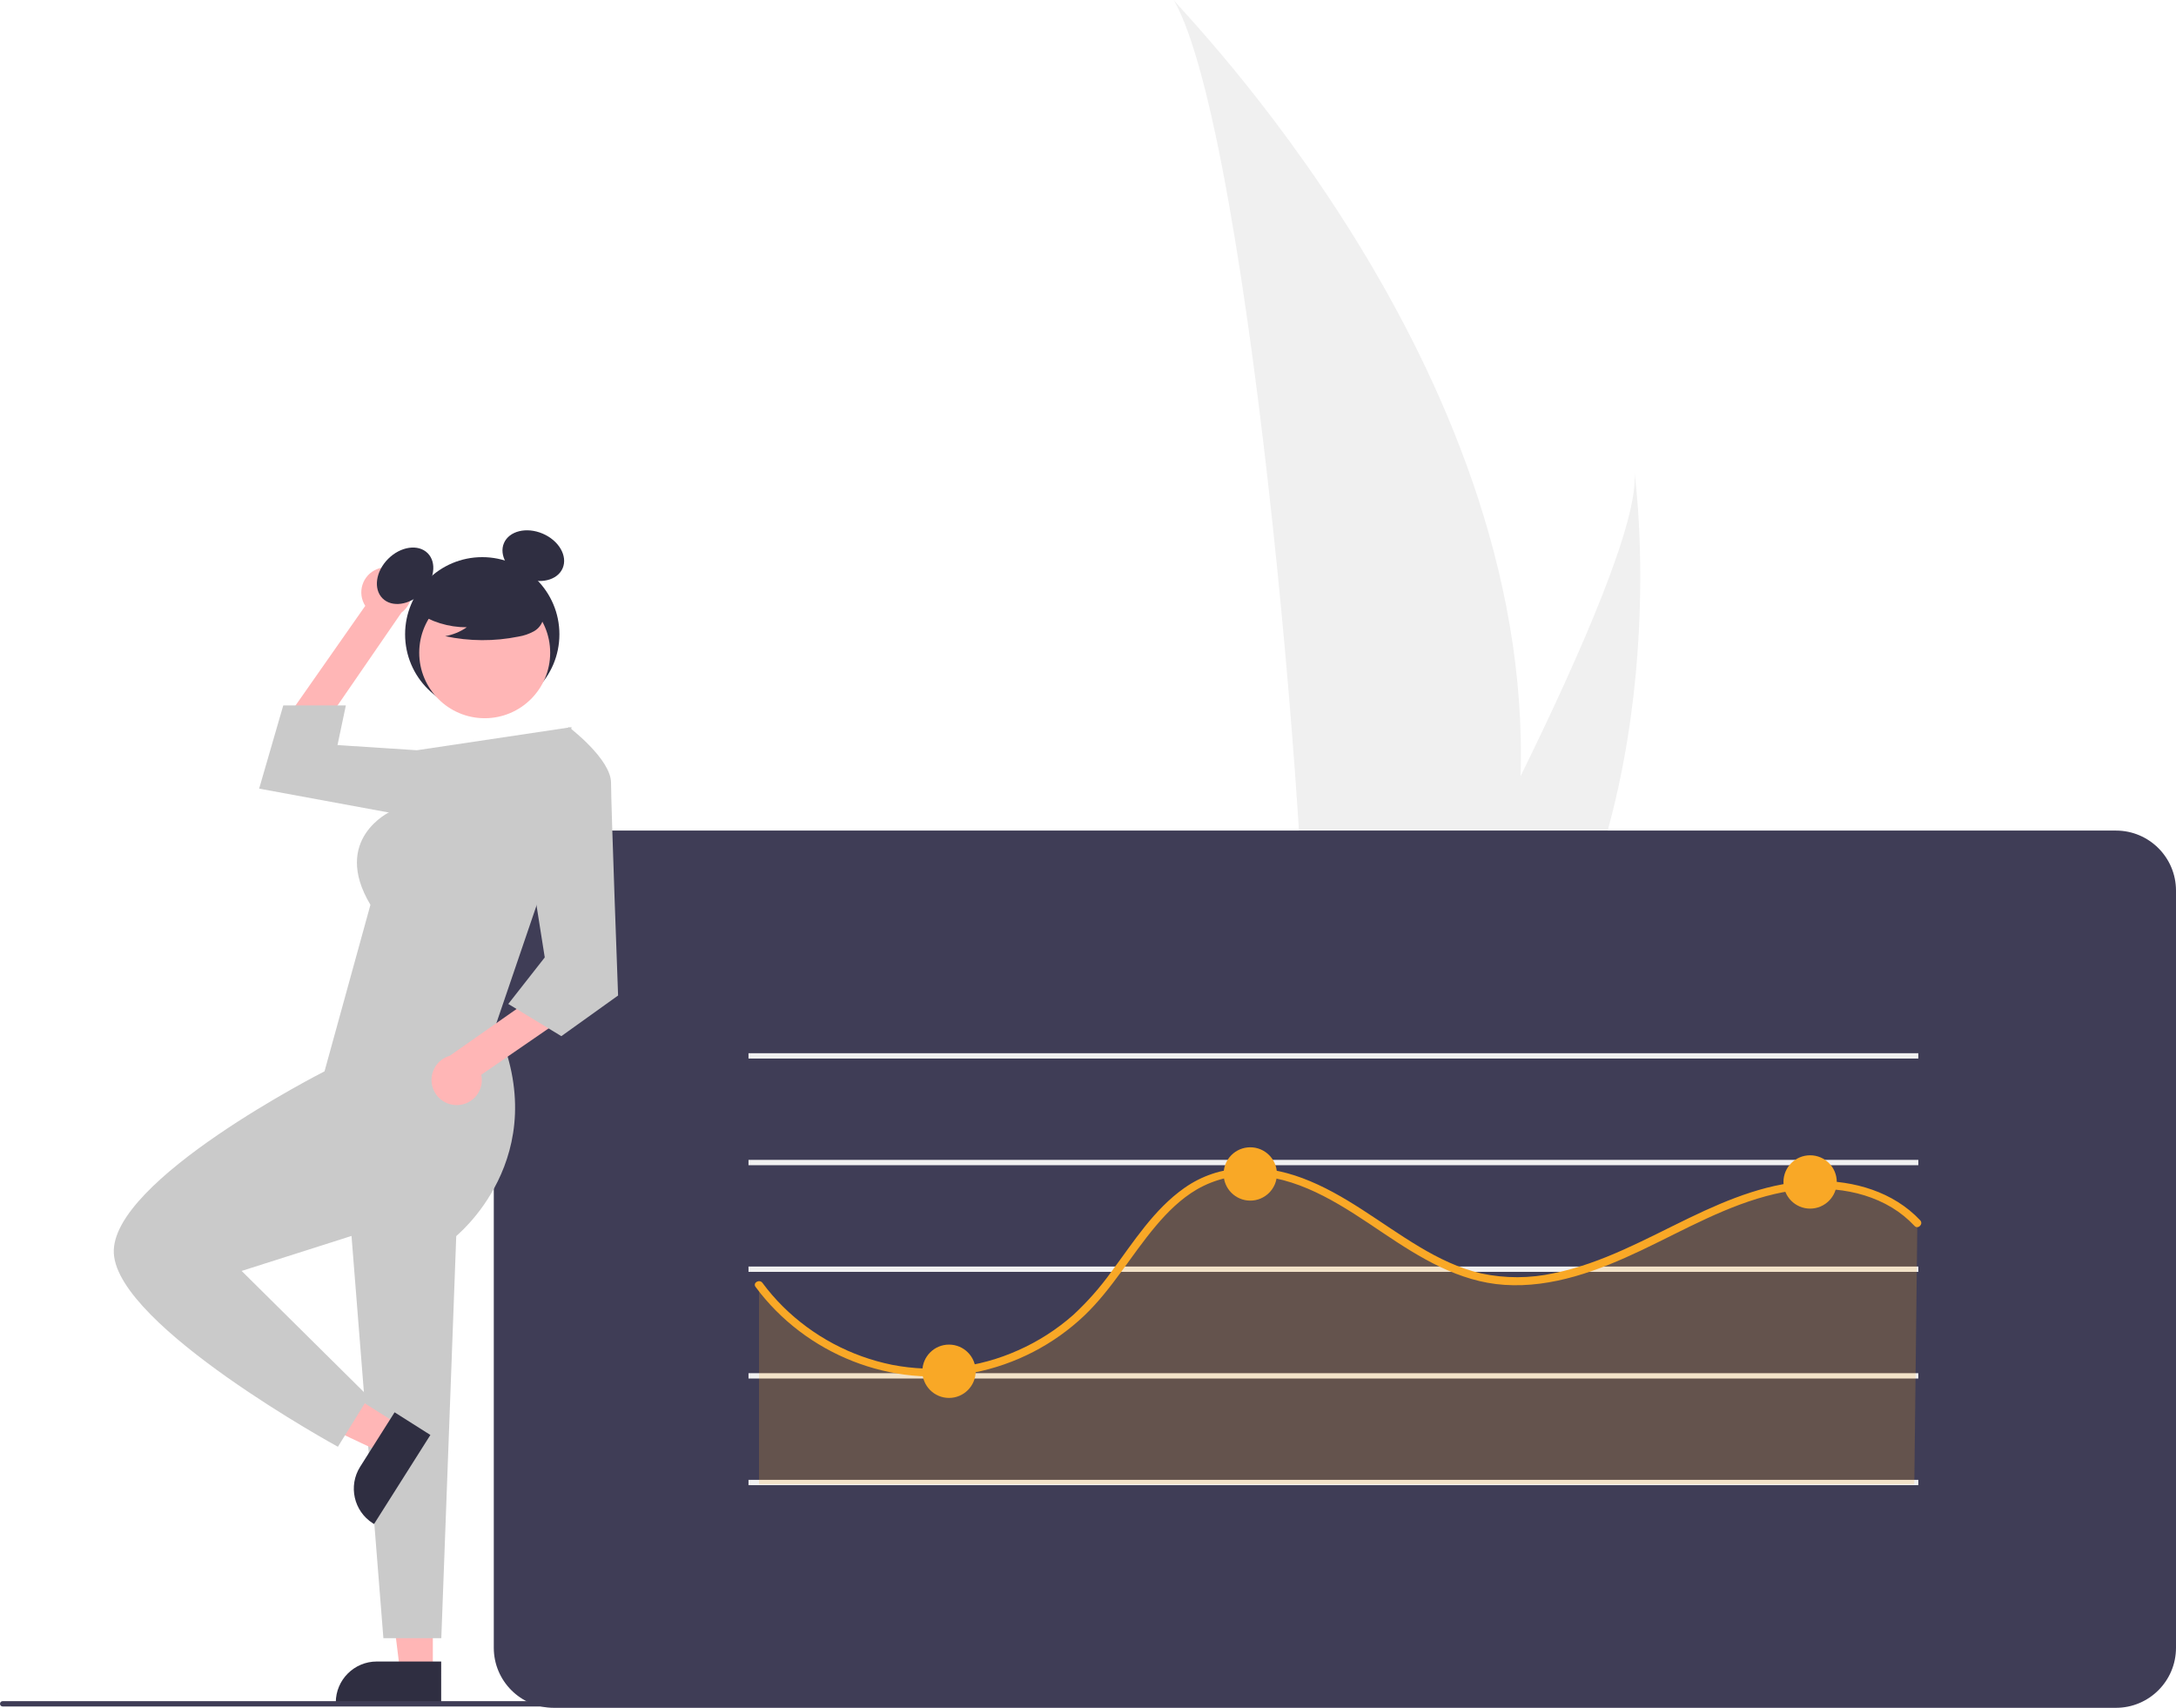
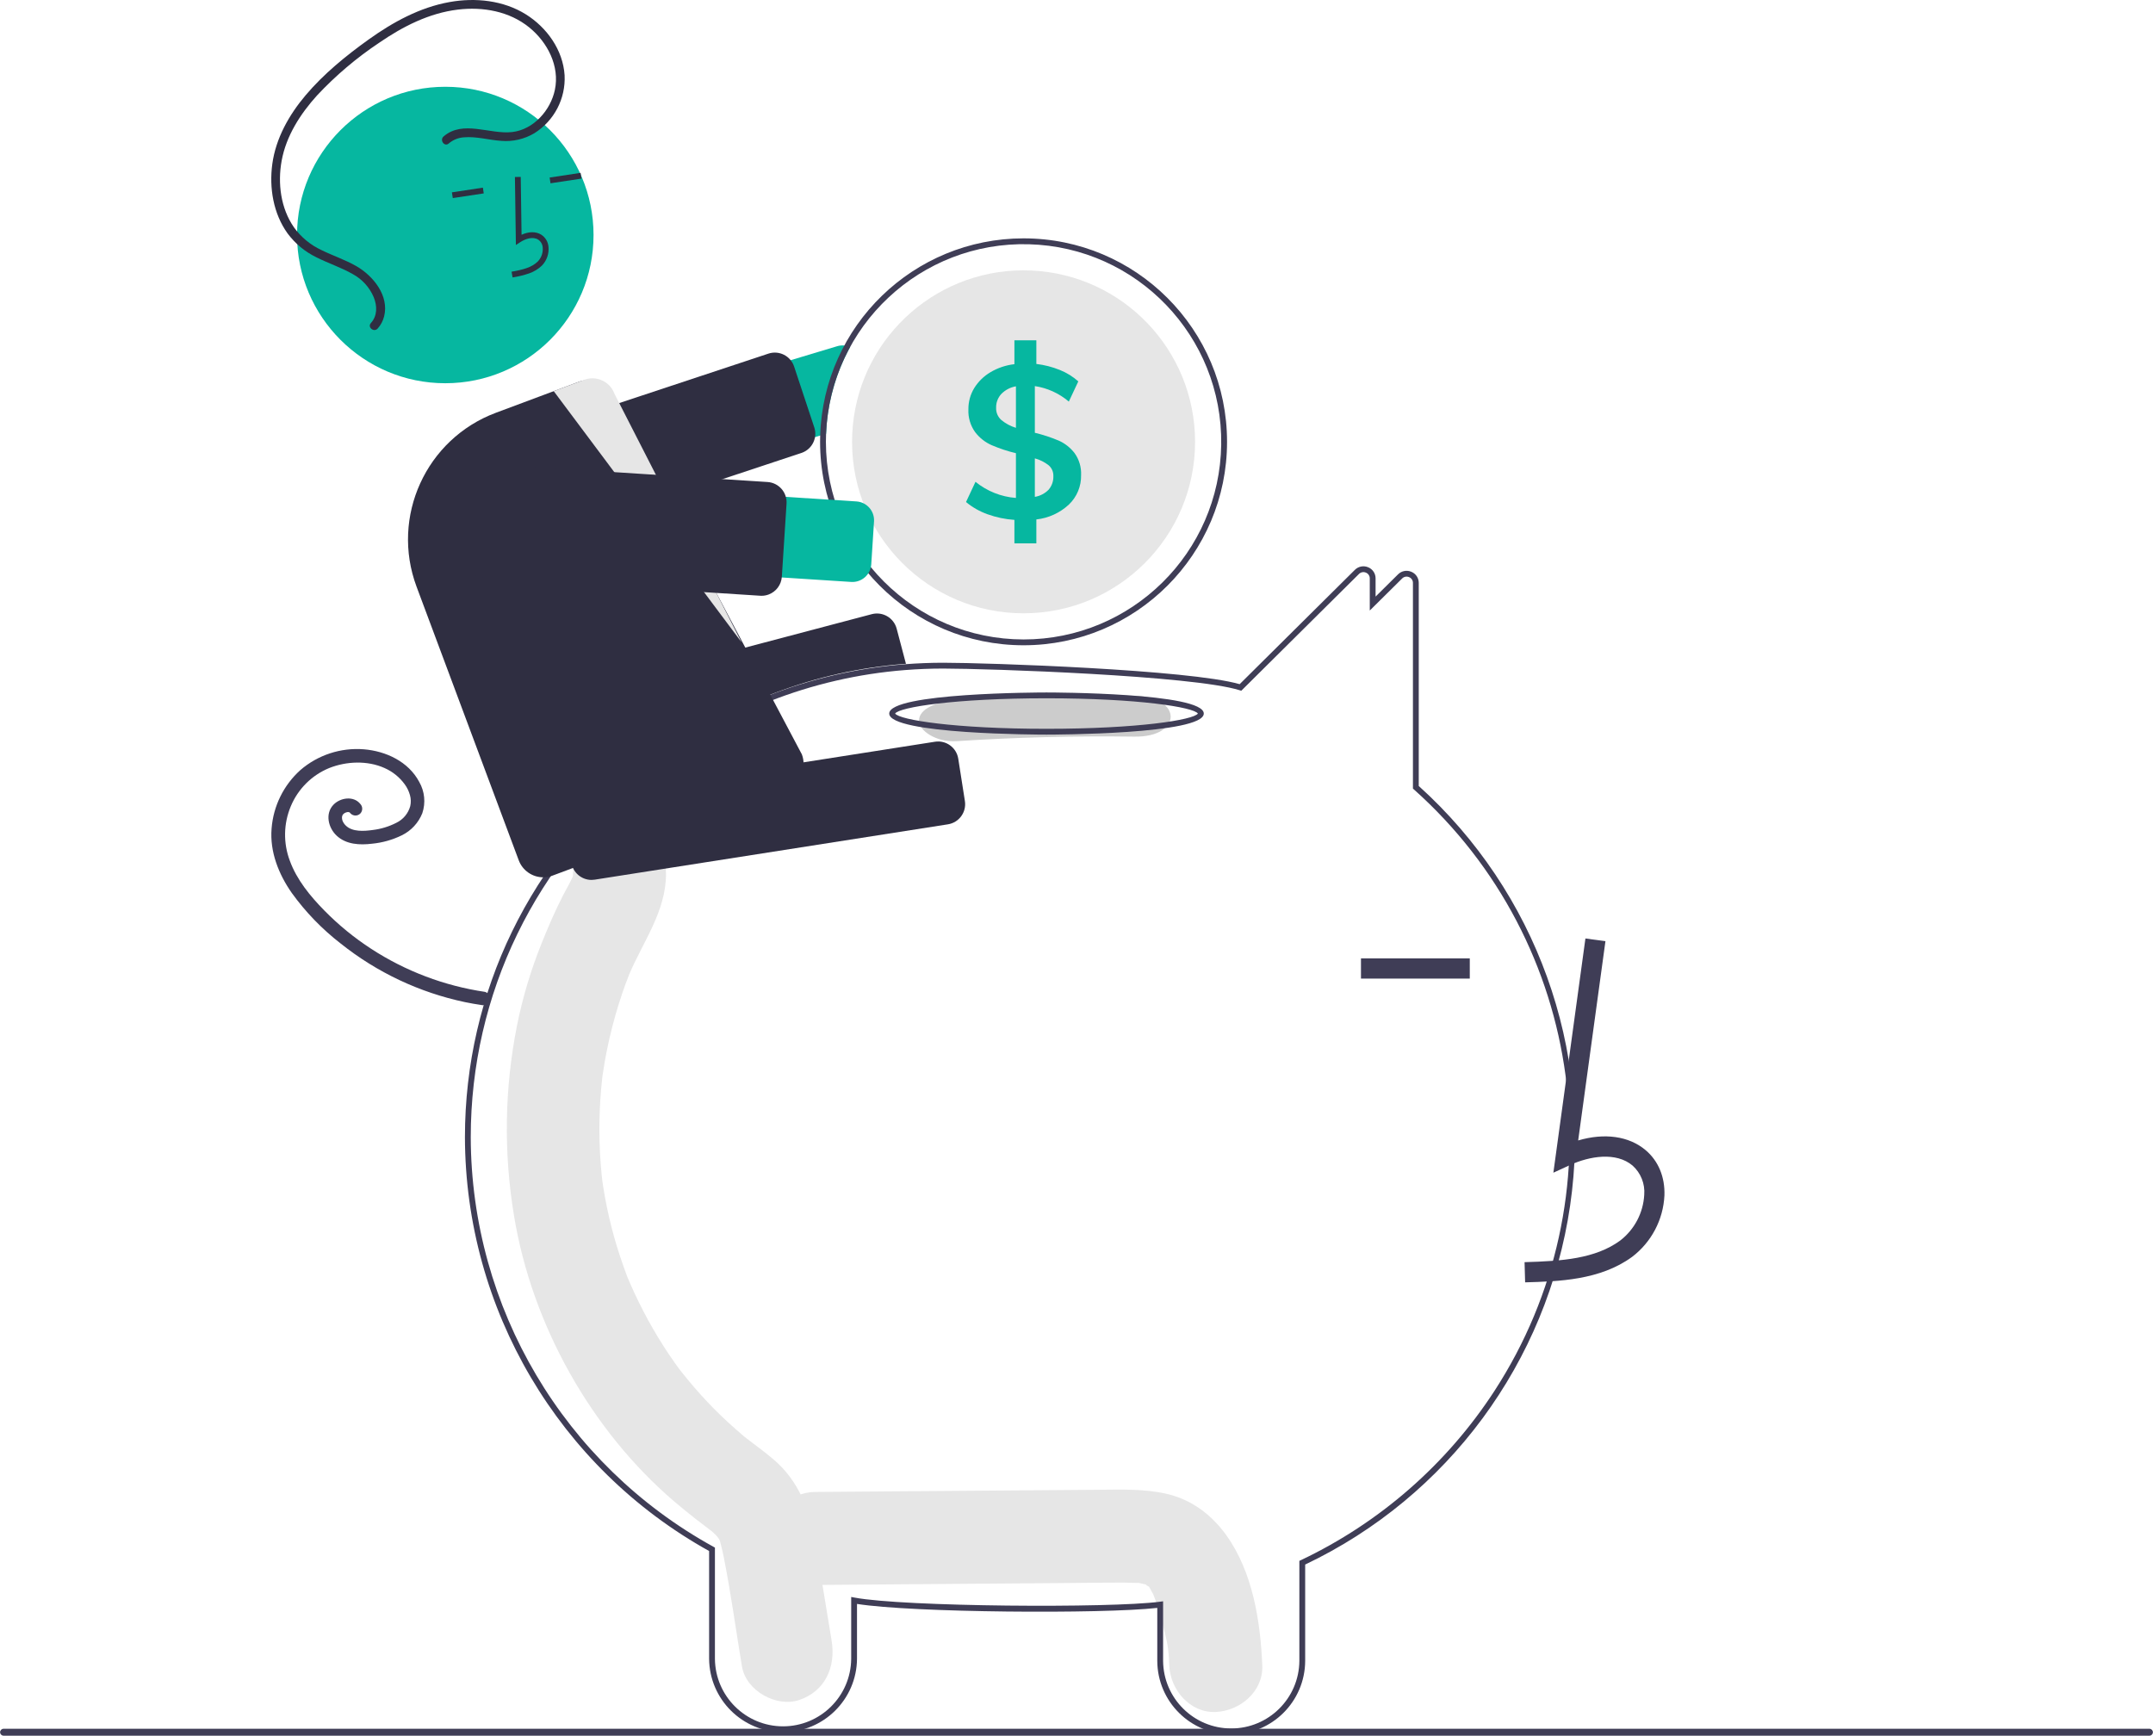
- <svg xmlns="http://www.w3.org/2000/svg" data-name="Layer 1" width="816.22" height="640.5" viewBox="0 0 816.22 640.5">
-   <path id="e5b01265-0b4f-4d57-a9fa-5bd80347d7aa-173" data-name="Path 133" d="M762.251,420.882a363.964,363.964,0,0,1-17.004,100.611c-.23.756-.485,1.501-.733,2.256h-63.45c.067-.678.136-1.434.202-2.256,4.23-48.636-19.938-341.122-49.103-391.744C634.718,133.856,767.17,266.343,762.251,420.882Z" transform="translate(-191.8898 -129.75)" fill="#f0f0f0" />
-   <path id="ffdef3f3-76d4-4555-b476-c3b551816dea-174" data-name="Path 134" d="M757.49,521.494c-.531.756-1.082,1.512-1.648,2.256H708.24c.361-.643.779-1.399,1.264-2.256C717.367,507.302,740.642,464.87,762.246,420.882c23.208-47.271,44.518-96.335,42.724-114.093C805.526,310.793,821.592,432.886,757.49,521.494Z" transform="translate(-191.8898 -129.75)" fill="#f0f0f0" />
-   <path d="M985.61,770.25h-586a22.525,22.525,0,0,1-22.5-22.5v-284a22.525,22.525,0,0,1,22.5-22.5h586a22.525,22.525,0,0,1,22.5,22.5v284A22.525,22.525,0,0,1,985.61,770.25Z" transform="translate(-191.8898 -129.75)" fill="#3f3d56" />
-   <rect x="280.763" y="475" width="438.803" height="2" fill="#f0f0f0" />
-   <rect x="280.763" y="515" width="438.803" height="2" fill="#f0f0f0" />
-   <rect x="280.763" y="555" width="438.803" height="2" fill="#f0f0f0" />
-   <g opacity="0.2">
-     <path d="M911.089,588.463c-13.025-14.084-34.788-16.732-53.491-12.462s-35.494,14.26-52.884,22.36-36.698,14.488-55.537,10.865c-18.192-3.499-33.219-15.732-48.821-25.719s-34.612-18.216-52.254-12.566c-21.837,6.994-31.899,31.441-47.585,48.166a80.694,80.694,0,0,1-123.922-7.469v74.739H909.944Z" transform="translate(-191.8898 -129.75)" fill="#f9a826" />
-   </g>
-   <rect x="280.763" y="395" width="438.803" height="2" fill="#f0f0f0" />
-   <rect x="280.763" y="435" width="438.803" height="2" fill="#f0f0f0" />
-   <path d="M475.3,612.395c18.692,25.245,51.007,38.21,81.916,32.133a83.662,83.662,0,0,0,41.432-21.402c10.38-9.93,17.518-22.585,26.719-33.513,4.456-5.293,9.44-10.247,15.444-13.767a38.965,38.965,0,0,1,22.688-5.127c17.689,1.284,32.881,11.839,47.139,21.411,13.856,9.302,28.437,18.346,45.524,19.495,17.978,1.209,35.458-5.381,51.421-12.963,16.337-7.76,32.263-16.996,50.035-21.127,14.479-3.365,30.949-2.729,43.944,5.109a39.853,39.853,0,0,1,8.466,6.88c1.325,1.41,3.444-.715,2.121-2.121-10.04-10.679-24.816-14.951-39.16-14.756-16.738.228-32.444,6.645-47.308,13.804-16.521,7.957-32.745,17.102-50.901,20.794a64.415,64.415,0,0,1-27.343.081c-8.272-1.917-15.945-5.674-23.198-10.009-14.592-8.72-27.793-19.756-43.888-25.752-14.791-5.511-30.961-5.6-44.22,3.733-11.415,8.035-19.018,20.179-27.216,31.201a107.144,107.144,0,0,1-14.426,16.389,80.333,80.333,0,0,1-20.607,13.239,78.78,78.78,0,0,1-47.362,5.486,81.169,81.169,0,0,1-40.953-21.855,77.578,77.578,0,0,1-7.676-8.876c-1.136-1.535-3.741-.04-2.59,1.514Z" transform="translate(-191.8898 -129.75)" fill="#f9a826" />
-   <circle cx="468.976" cy="440.28" r="10" fill="#f9a826" />
-   <circle cx="678.976" cy="443.28" r="10" fill="#f9a826" />
-   <circle cx="355.976" cy="514.28" r="10" fill="#f9a826" />
-   <path d="M333.183,343.246a9.377,9.377,0,0,0-4.285,13.725l-28.344,40.494,8.889,10.032,33.029-47.993a9.428,9.428,0,0,0-9.289-16.257Z" transform="translate(-191.8898 -129.75)" fill="#ffb6b6" />
-   <polygon points="162.359 627.135 150.099 627.135 144.267 579.847 162.361 579.848 162.359 627.135" fill="#ffb6b6" />
-   <path d="M357.375,768.769l-39.531-.001v-.5A15.387,15.387,0,0,1,333.231,752.882h.001l24.144.001Z" transform="translate(-191.8898 -129.75)" fill="#2f2e41" />
-   <path d="M212.859,764.635l-1-.23Z" transform="translate(-191.8898 -129.75)" opacity="0.1" style="isolation:isolate" />
-   <path d="M213.519,764.765l-.49-.07.54.1Z" transform="translate(-191.8898 -129.75)" opacity="0.1" style="isolation:isolate" />
-   <path d="M199.209,759.055Z" transform="translate(-191.8898 -129.75)" opacity="0.1" style="isolation:isolate" />
-   <path d="M199.229,759.065Z" transform="translate(-191.8898 -129.75)" opacity="0.1" style="isolation:isolate" />
-   <path d="M213.029,764.695h0Z" transform="translate(-191.8898 -129.75)" opacity="0.1" style="isolation:isolate" />
-   <polygon points="131.019 453 143.811 614.39 165.536 614.39 171.531 453 131.019 453" fill="#cacaca" />
-   <polygon points="165.019 285.745 156.362 281.373 126.599 279.435 129.729 264.568 106.249 264.568 97.206 295.765 152.179 305.89 165.019 285.745" fill="#cacaca" />
-   <circle cx="180.894" cy="237.891" r="28.94" fill="#2f2e41" />
-   <ellipse cx="343.844" cy="345.687" rx="11.975" ry="8.981" transform="translate(-335.6179 214.6336) rotate(-45)" fill="#2f2e41" />
-   <ellipse cx="391.934" cy="338.143" rx="8.981" ry="11.975" transform="translate(-264.8784 435.9897) rotate(-66.86956)" fill="#2f2e41" />
-   <circle cx="181.812" cy="244.8" r="24.561" fill="#ffb6b6" />
-   <path d="M347.894,359.101a33.405,33.405,0,0,0,19.091,5.9,20.471,20.471,0,0,1-8.114,3.338,67.359,67.359,0,0,0,27.514.155,17.808,17.808,0,0,0,5.76-1.978,7.289,7.289,0,0,0,3.555-4.755c.604-3.449-2.083-6.582-4.876-8.693a35.967,35.967,0,0,0-30.224-6.04c-3.376.873-6.759,2.347-8.951,5.059s-2.843,6.891-.753,9.684Z" transform="translate(-191.8898 -129.75)" fill="#2f2e41" />
-   <polygon points="149.723 534.457 143.168 544.817 100.088 524.463 109.763 509.173 149.723 534.457" fill="#ffb6b6" />
-   <path d="M353.327,667.919l-21.137,33.406-.423-.267a15.387,15.387,0,0,1-4.776-21.229l.001-.001,12.91-20.403Z" transform="translate(-191.8898 -129.75)" fill="#2f2e41" />
-   <path d="M406.285,402.449l-58.033,8.675-9.973,23.032s-22.212,10.272-7.44,34.934l-17.22,62.456s-80.556,40.875-79.032,68.29S318.639,672.347,318.639,672.347l11.569-18.713-47.679-47.229,44.64-14.215,35.21,1.665s38.254-29.915,15.493-79.76l15.697-46.001Z" transform="translate(-191.8898 -129.75)" fill="#cacaca" />
-   <path d="M363.592,544.195a9.377,9.377,0,0,0,8.815-11.36l40.716-28.023-4.819-12.507-47.728,33.41a9.428,9.428,0,0,0,3.017,18.48Z" transform="translate(-191.8898 -129.75)" fill="#ffb6b6" />
-   <path d="M393.369,411.829l11.916-9.38s15.786,11.945,15.806,20.873,2.643,79.783,2.643,79.783L402.45,518.35l-19.901-12.076,13.68-17.449-6.45-40.713Z" transform="translate(-191.8898 -129.75)" fill="#cacaca" />
-   <path d="M573.89,769.75h-381a1,1,0,0,1,0-2h381a1,1,0,0,1,0,2Z" transform="translate(-191.8898 -129.75)" fill="#3f3d56" />
+ <svg xmlns="http://www.w3.org/2000/svg" data-name="Layer 1" width="740.675" height="597.175" viewBox="0 0 740.675 597.175">
+   <path d="M651.612,679.719c-5.122-7.172-12.055-12.419-20.771-14.383-7.601-1.713-15.416-1.421-23.142-1.361l-97.692.753c-8.367.065-16.389,7.313-16,16,.386,8.614,7.032,16.069,16,16q42.926-.331,85.851-.662c6.747-.052,13.497-.174,20.244-.152,1.515.005,3.024.085,4.538.102.367.004.631.001.818-.007.047.014.086.027.147.044.79.217,1.6.366,2.394.572-.278.008.515.503.914.671.055.108.171.299.366.595.272.51,1.077,2.059,1.11,2.01a71.762,71.762,0,0,1,2.987,9.393c1.859,7.047,2.268,8.52,2.536,15.132.338,8.352,7.117,16.398,16,16,8.379-.375,16.363-7.042,16-16C663.3,709.333,660.651,692.377,651.612,679.719Z" transform="translate(-229.6623 -151.4124)" fill="#e6e6e6" />
+   <path d="M515.749,715.825c-1.835-11.12-3.635-22.246-5.505-33.36-1.898-11.274-5.774-21.598-14.548-28.997-2.344-1.977-4.775-3.823-7.216-5.663-.858-.647-1.715-1.295-2.563-1.956-.051-.04-.083-.064-.127-.099-.093-.08-.205-.176-.355-.303-3.657-3.095-7.19-6.327-10.556-9.763q-4.483-4.577-8.575-9.545-1.022-1.241-2.019-2.504c-.114-.145-.729-.94-1.135-1.459-.377-.519-1.066-1.457-1.182-1.621q-1.164-1.646-2.286-3.322a156.126,156.126,0,0,1-13.187-24.115q-.547-1.251-1.068-2.517c-.093-.258-.214-.588-.374-1.029-.741-2.038-1.481-4.074-2.159-6.137q-2.16-6.571-3.714-13.336-.768-3.34-1.383-6.715-.317-1.735-.593-3.478c-.03-.193-.21-1.446-.316-2.154-.078-.712-.224-1.972-.243-2.166q-.176-1.756-.312-3.516-.307-3.96-.415-7.933-.185-7.061.253-14.122c.166-2.645.402-5.282.693-7.915.018-.162.031-.29.044-.406.018-.118.038-.251.062-.417.215-1.455.442-2.908.695-4.356a159.294,159.294,0,0,1,3.739-16.313q1.088-3.809,2.363-7.555.568-1.663,1.173-3.314c-.026.071,1.182-3.016,1.198-3.119,4.795-11.329,12.638-21.657,12.648-34.526.007-8.713-7.364-17.06-16-16.657a16.625,16.625,0,0,0-16,16.657c0,.196-.001.363-.001.525-.081.271-.148.498-.208.698-.935,2.032-2.081,3.963-3.107,5.944-2.811,5.423-5.209,11.025-7.488,16.708a159.825,159.825,0,0,0-8.529,28.628,182.098,182.098,0,0,0-.968,65.04c6.204,37.813,26.662,74.009,55.103,98.339,2.468,2.111,4.997,4.152,7.549,6.151,1.056.827,2.121,1.639,3.191,2.446.506.381,2.602,2.034,1.68,1.233,1.982,1.692,2.817,2.543,3.326,3.789.074.288.174.678.311,1.211.359,1.405.7,2.808.983,4.233,2.476,12.451,4.196,25.112,6.264,37.644,1.421,8.611,12.022,14.215,19.682,11.634C513.49,733.312,517.272,725.051,515.749,715.825Z" transform="translate(-229.6623 -151.4124)" fill="#e6e6e6" />
+   <path d="M653.23,748.12a25.374,25.374,0,0,1-25.44-25.25V704.619c-19.109,2.139-84.543,1.644-103.3-1.37v18.892a25.441,25.441,0,0,1-50.88,0v-37.092a163.307,163.307,0,0,1-84-142.388c0-49.83,22.583-96.314,61.959-127.534a164.075,164.075,0,0,1,89.323-35.173c4.427-.347,8.881-.523,13.239-.523,15.352,0,84.619,2.372,101.998,7.372L695.756,347.48a4.16,4.16,0,0,1,4.55-.907,4.1,4.1,0,0,1,2.584,3.847v6.252l7.716-7.642a4.151,4.151,0,0,1,4.546-.908,4.102,4.102,0,0,1,2.587,3.848v69.865a162.759,162.759,0,0,1-39.07,267.866v33.169A25.374,25.374,0,0,1,653.23,748.12ZM629.79,702.351v20.52a23.441,23.441,0,0,0,46.88,0V688.438l.571-.271a162.456,162.456,0,0,0,66.531-58.182,160.325,160.325,0,0,0-27.699-206.96l-.332-.298V351.97a2.103,2.103,0,0,0-1.342-1.996,2.149,2.149,0,0,0-2.381.473l-11.127,11.021V350.42a2.103,2.103,0,0,0-1.342-1.996,2.154,2.154,0,0,0-2.385.477l-40.476,40.164-.575-.18c-16.156-5.057-86.513-7.454-101.982-7.454-4.306,0-8.707.174-13.082.517a162.075,162.075,0,0,0-88.237,34.746c-38.895,30.838-61.202,76.751-61.202,125.967A161.315,161.315,0,0,0,475.094,683.585l.516.286v38.27a23.441,23.441,0,0,0,46.88,0V700.854l1.185.223c16.856,3.171,87.832,3.671,104.985,1.421Z" transform="translate(-229.6623 -151.4124)" fill="#3f3d56" />
+   <path d="M517.66,270.53,406.92,303.81a13.882,13.882,0,0,0,7.99,26.59l96.91-29.13,2.03-.61a67.517,67.517,0,0,1,8.29-29.86,6.165,6.165,0,0,0-2-.52A6.367,6.367,0,0,0,517.66,270.53Z" transform="translate(-229.6623 -151.4124)" fill="#06b7a0" />
+   <path d="M412.995,337.495a7.013,7.013,0,0,1-6.638-4.801l-6.925-20.896a6.999,6.999,0,0,1,4.443-8.847l90.131-29.87a7,7,0,0,1,8.847,4.442l6.925,20.896a6.976,6.976,0,0,1-4.193,8.759q-.125.047-.252.088l-90.129,29.869A7.003,7.003,0,0,1,412.995,337.495Z" transform="translate(-229.6623 -151.4124)" fill="#2f2e41" />
+   <path d="M581.79,233.42a70.031,70.031,0,0,0-69.97,67.85c-.02.71-.03,1.43-.03,2.15a70,70,0,1,0,70-70Zm0,138a68.071,68.071,0,0,1-68-68q0-1.395.06-2.76A67.998,67.998,0,1,1,581.79,371.42Z" transform="translate(-229.6623 -151.4124)" fill="#3f3d56" />
+   <path d="M640.79,303.42a59,59,0,0,1-118,0c0-1.87.09-3.71.26-5.53A59,59,0,0,1,640.79,303.42Z" transform="translate(-229.6623 -151.4124)" fill="#e6e6e6" />
+   <path d="M599.36,307.34a14.048,14.048,0,0,0-5.47-4.33,53.139,53.139,0,0,0-8.22-2.7V284.25a23.396,23.396,0,0,1,11.69,5.33l3.26-6.95a21.561,21.561,0,0,0-6.36-3.93,31.259,31.259,0,0,0-8.07-2.07v-8.14h-7.55v8.22a20.672,20.672,0,0,0-8.25,2.77,16.399,16.399,0,0,0-5.59,5.48,13.771,13.771,0,0,0-1.99,7.29,12.463,12.463,0,0,0,2.29,7.8,14.51,14.51,0,0,0,5.7,4.52,52.692,52.692,0,0,0,8.36,2.77v15.39A24.988,24.988,0,0,1,565.25,317.18l-3.26,6.96a24.58,24.58,0,0,0,7.44,4.22,34.161,34.161,0,0,0,9.21,1.92v8.07h7.55v-8.22a19.538,19.538,0,0,0,11.21-5.14,13.59,13.59,0,0,0,4.18-10.1A12.055,12.055,0,0,0,599.36,307.34Zm-20.2-8.73a14.499,14.499,0,0,1-5.03-2.7,5.32,5.32,0,0,1-1.78-4.18,6.726,6.726,0,0,1,1.82-4.81,9.202,9.202,0,0,1,4.99-2.59Zm11.25,21.28a8.557,8.557,0,0,1-4.74,2.47V309.12a13.24,13.24,0,0,1,4.74,2.37,4.658,4.658,0,0,1,1.63,3.7A6.804,6.804,0,0,1,590.41,319.89Z" transform="translate(-229.6623 -151.4124)" fill="#06b7a0" />
+   <path d="M416.209,422.184a7.023,7.023,0,0,1-6.775-5.216l-3.77-14.27a7.004,7.004,0,0,1,4.975-8.551l118.941-31.43a7.015,7.015,0,0,1,8.551,4.985l3.194,12.09-.598.046a160.163,160.163,0,0,0-84.108,31.871l-.173.084-38.46,10.16A6.963,6.963,0,0,1,416.209,422.184Z" transform="translate(-229.6623 -151.4124)" fill="#2f2e41" />
+   <path d="M396.51,492.671a98.108,98.108,0,0,1-39.122-14.792A95.527,95.527,0,0,1,341.214,464.65c-4.828-4.924-9.447-10.521-11.838-17.079a25.299,25.299,0,0,1,.331-18.769,24.334,24.334,0,0,1,13.169-13.126c5.99-2.389,13.226-2.644,19.055-.028a17.089,17.089,0,0,1,6.964,5.606,11.435,11.435,0,0,1,1.81,3.758,7.674,7.674,0,0,1,.09,3.759,9.016,9.016,0,0,1-4.774,5.723,24.068,24.068,0,0,1-8.152,2.486c-2.86.39-6.969.745-9.268-1.551a4.669,4.669,0,0,1-1.093-1.611,3.114,3.114,0,0,1-.172-1.458c-.034.217.139-.472.129-.445-.036.102-.194.35.03-.031a3.397,3.397,0,0,1,.233-.363c-.076.098-.243.262.055-.019a1.962,1.962,0,0,1,.914-.564c.138-.04.279-.072.418-.11.353-.096-.352.005.009-.006.139-.004.28-.001.419-.007.354-.016-.349-.097-.01-.011.132.033.262.065.392.106.282.089-.2-.207-.009.014.224.259-.235-.252.019-.001a4.624,4.624,0,0,1,.358.394,2.359,2.359,0,0,0,3.315,0,2.399,2.399,0,0,0,0-3.315c-2.311-2.865-6.877-2.157-9.215.264-2.982,3.088-1.801,7.983,1.1,10.678,3.284,3.051,7.934,3.263,12.158,2.751a29.817,29.817,0,0,0,10.269-2.902,14.398,14.398,0,0,0,7.024-7.588,13.174,13.174,0,0,0-1.056-10.769c-3.729-7.011-11.452-10.606-19.084-11.228a29.812,29.812,0,0,0-21.819,7.163,30.154,30.154,0,0,0-9.888,20.075c-.666,7.996,2.436,15.761,6.959,22.214a84.627,84.627,0,0,0,16.779,17.353,102.473,102.473,0,0,0,42.812,20.191q2.792.577,5.615.988a2.421,2.421,0,0,0,2.883-1.637,2.361,2.361,0,0,0-1.637-2.883Z" transform="translate(-229.6623 -151.4124)" fill="#3f3d56" />
+   <path d="M619.895,390.794q-30.663-.433-61.133,1.556c-6.943.453-12.951,2.907-12.951,7.032,0,3.449,5.96,7.489,12.951,7.032q30.454-1.989,61.133-1.556C636.569,405.094,636.559,391.029,619.895,390.794Z" transform="translate(-229.6623 -151.4124)" fill="#ccc" />
+   <path d="M589.682,404.162c-2.209,0-54.106-.083-54.106-7.251,0-7.168,51.896-7.25,54.106-7.25s54.106.083,54.106,7.25C643.787,404.079,591.891,404.162,589.682,404.162Zm-52.076-7.251c1.42,2.173,20.496,5.251,52.076,5.251s50.656-3.078,52.076-5.251c-1.42-2.173-20.496-5.25-52.076-5.25S539.025,394.738,537.605,396.911Z" transform="translate(-229.6623 -151.4124)" fill="#3f3d56" />
+   <path d="M754.336,592.612c11.488-.319,25.786-.718,36.801-8.764a28.262,28.262,0,0,0,11.121-21.103c.225-6.355-2.071-11.901-6.465-15.614-5.753-4.861-14.154-6.002-23.207-3.341l9.38-68.548-6.886-.943L764.052,554.885l5.75-2.639c6.666-3.058,15.817-4.614,21.504.192a12.215,12.215,0,0,1,4.006,10.062,21.361,21.361,0,0,1-8.275,15.735c-8.572,6.261-19.969,7.069-32.895,7.43Z" transform="translate(-229.6623 -151.4124)" fill="#3f3d56" />
+   <rect x="468.203" y="329.741" width="37.432" height="6.95" fill="#3f3d56" />
+   <path d="M433.148,454.15a7.012,7.012,0,0,1-6.904-5.917L423.959,433.651a7.008,7.008,0,0,1,5.832-8L551.322,406.609a7.007,7.007,0,0,1,7.999,5.832l2.285,14.582a7.007,7.007,0,0,1-5.832,8l-121.531,19.042A7.096,7.096,0,0,1,433.148,454.15Z" transform="translate(-229.6623 -151.4124)" fill="#2f2e41" />
+   <circle cx="153.189" cy="80.855" r="51" fill="#06b7a0" />
+   <path d="M411.727,245.463a12.095,12.095,0,0,0,4.367-2.676,8.133,8.133,0,0,0,2.255-6.483,5.472,5.472,0,0,0-2.512-4.164c-1.846-1.135-4.285-1.092-6.747.049l-.284-19.908-2.0.028.334,23.404,1.522-.998c1.765-1.156,4.302-1.994,6.127-.872a3.514,3.514,0,0,1,1.573,2.69,6.146,6.146,0,0,1-1.676,4.834c-2.168,2.151-5.377,2.872-9.039,3.531l.354,1.968A32.963,32.963,0,0,0,411.727,245.463Z" transform="translate(-229.6623 -151.4124)" fill="#2f2e41" />
+   <rect x="418.838" y="211.679" width="10.772" height="2" transform="translate(-256.7253 -85.49311) rotate(-8.61162)" fill="#2f2e41" />
+   <rect x="385.221" y="216.769" width="10.772" height="2" transform="translate(-257.8664 -90.46937) rotate(-8.61162)" fill="#2f2e41" />
+   <path d="M416.555,453.258a9.03,9.03,0,0,1-8.434-5.855L372.957,353.235a46.532,46.532,0,0,1,27.284-59.802L428.833,282.756a8.958,8.958,0,0,1,6.878.239,8.832,8.832,0,0,1,4.675,4.986L505.523,410.964a9.002,9.002,0,0,1-5.257,11.638L419.7,452.687A8.976,8.976,0,0,1,416.555,453.258Z" transform="translate(-229.6623 -151.4124)" fill="#2f2e41" />
+   <path d="M420.158,285.995l64.629,86.426L441.056,286.902a8.079,8.079,0,0,0-10.349-4.846Z" transform="translate(-229.6623 -151.4124)" fill="#e6e6e6" />
+   <path d="M522.49,351.63l-115.395-7.433a13.879,13.879,0,1,1,1.784-27.701l115.395,7.433a6.499,6.499,0,0,1,6.069,6.904l-.949,14.729a6.501,6.501,0,0,1-6.905,6.069Z" transform="translate(-229.6623 -151.4124)" fill="#06b7a0" />
+   <path d="M491.655,356.395q-.229,0-.458-.015h-0l-94.756-6.104a6.999,6.999,0,0,1-6.536-7.435l1.62-25.158a7,7,0,0,1,7.436-6.535l94.756,6.103a7.008,7.008,0,0,1,6.535,7.435l-1.62,25.159a7.019,7.019,0,0,1-4.546,6.111A6.926,6.926,0,0,1,491.655,356.395Z" transform="translate(-229.6623 -151.4124)" fill="#2f2e41" />
+   <path d="M382.267,198.353c6.709-5.77,15.923-.608,23.617-1.512,7.361-.865,13.174-7.468,14.659-14.482,1.732-8.184-2.516-16.383-8.777-21.486-6.857-5.589-15.952-7.193-24.57-6.159-9.878,1.185-18.911,5.789-27.017,11.359a121.85,121.85,0,0,0-21.442,18.169c-5.751,6.352-10.624,13.923-12.18,22.47-1.414,7.768-.334,16.375,4.258,22.955a24.205,24.205,0,0,0,9.474,7.805c3.937,1.933,8.138,3.316,11.952,5.502,5.768,3.305,11.374,10.159,9.567,17.291a9.793,9.793,0,0,1-2.226,4.19c-1.291,1.433-3.619-.461-2.325-1.897,2.273-2.523,2.183-5.888.972-8.9a16.272,16.272,0,0,0-7.233-7.954c-3.993-2.283-8.401-3.692-12.494-5.772a27.023,27.023,0,0,1-9.911-8.214c-4.898-6.807-6.363-15.666-5.253-23.861,1.202-8.868,5.759-16.927,11.471-23.68,6.216-7.349,13.852-13.571,21.652-19.159,8.37-5.997,17.617-11.067,27.85-12.9,8.87-1.59,18.485-.611,26.241,4.223,7.24,4.512,12.792,12.274,13.344,20.947a22.235,22.235,0,0,1-10.376,19.942,19.101,19.101,0,0,1-11.41,2.643c-4.262-.273-8.527-1.578-12.816-1.215a8.941,8.941,0,0,0-5.268,2.128c-1.466,1.261-3.213-1.181-1.759-2.431Z" transform="translate(-229.6623 -151.4124)" fill="#2f2e41" />
+   <path d="M969.147,748.588H230.853a1.191,1.191,0,0,1,0-2.381H969.147a1.191,1.191,0,0,1,0,2.381Z" transform="translate(-229.6623 -151.4124)" fill="#3f3d56" />
</svg>
